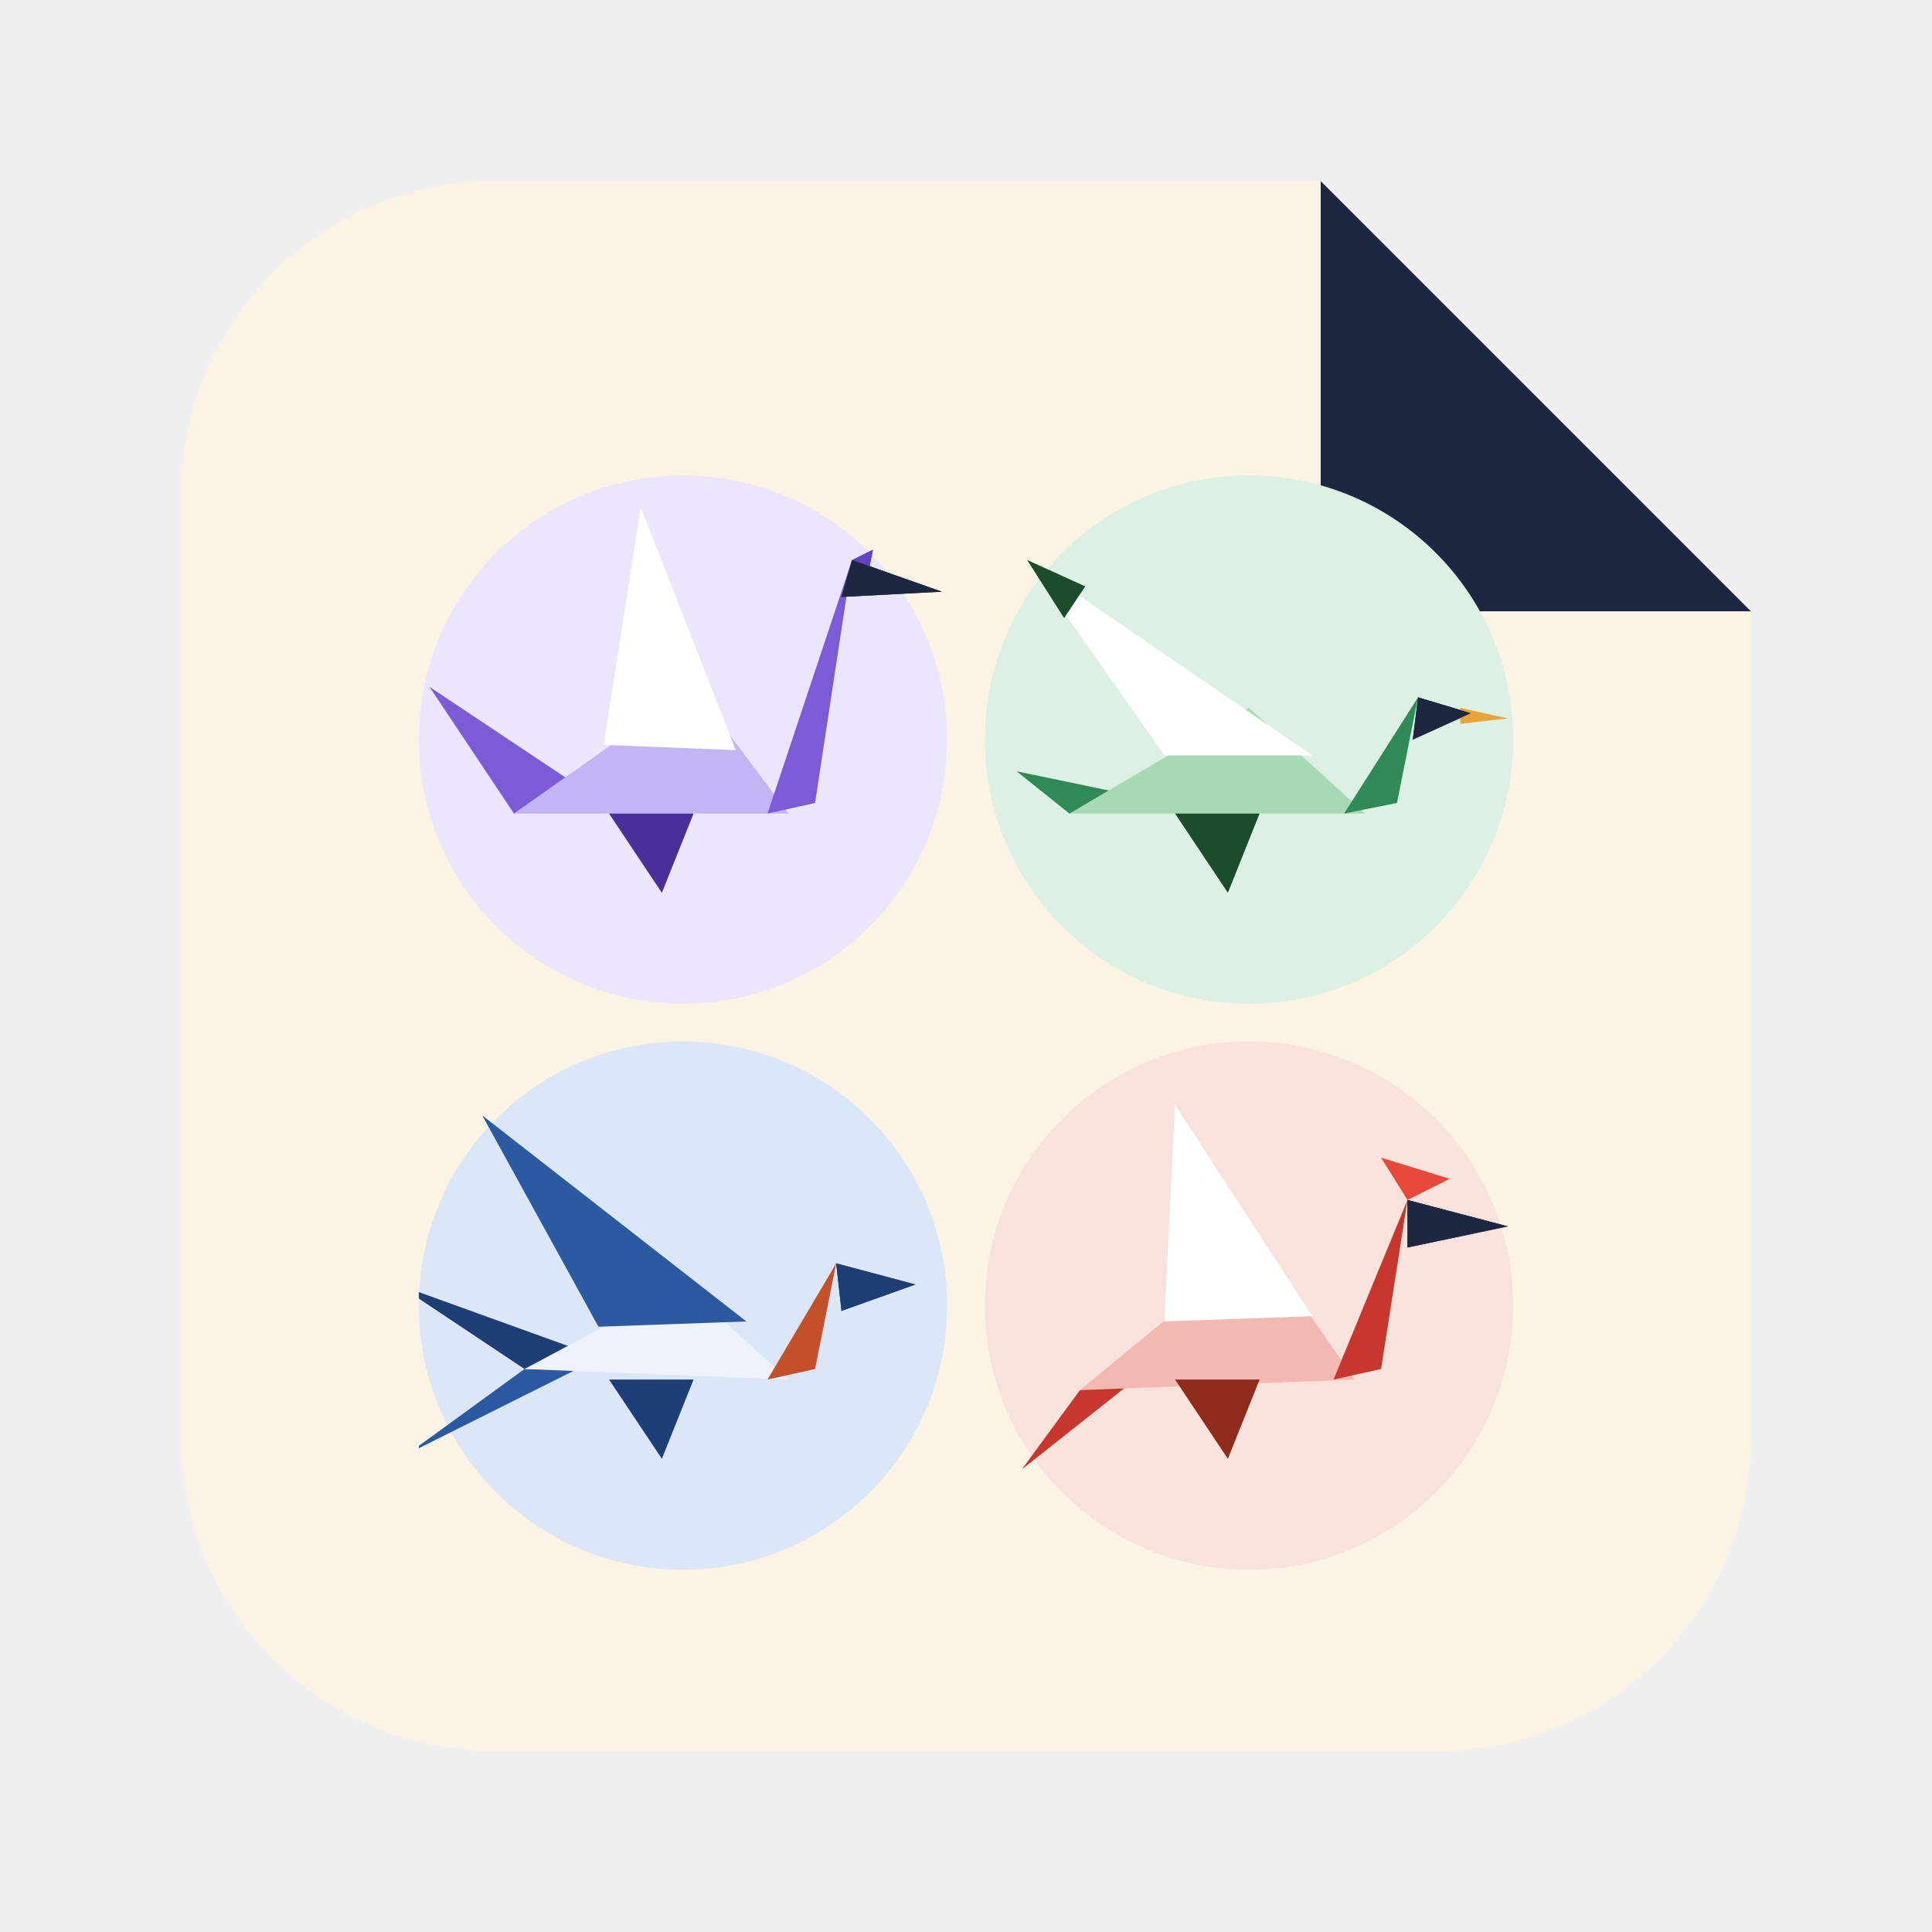
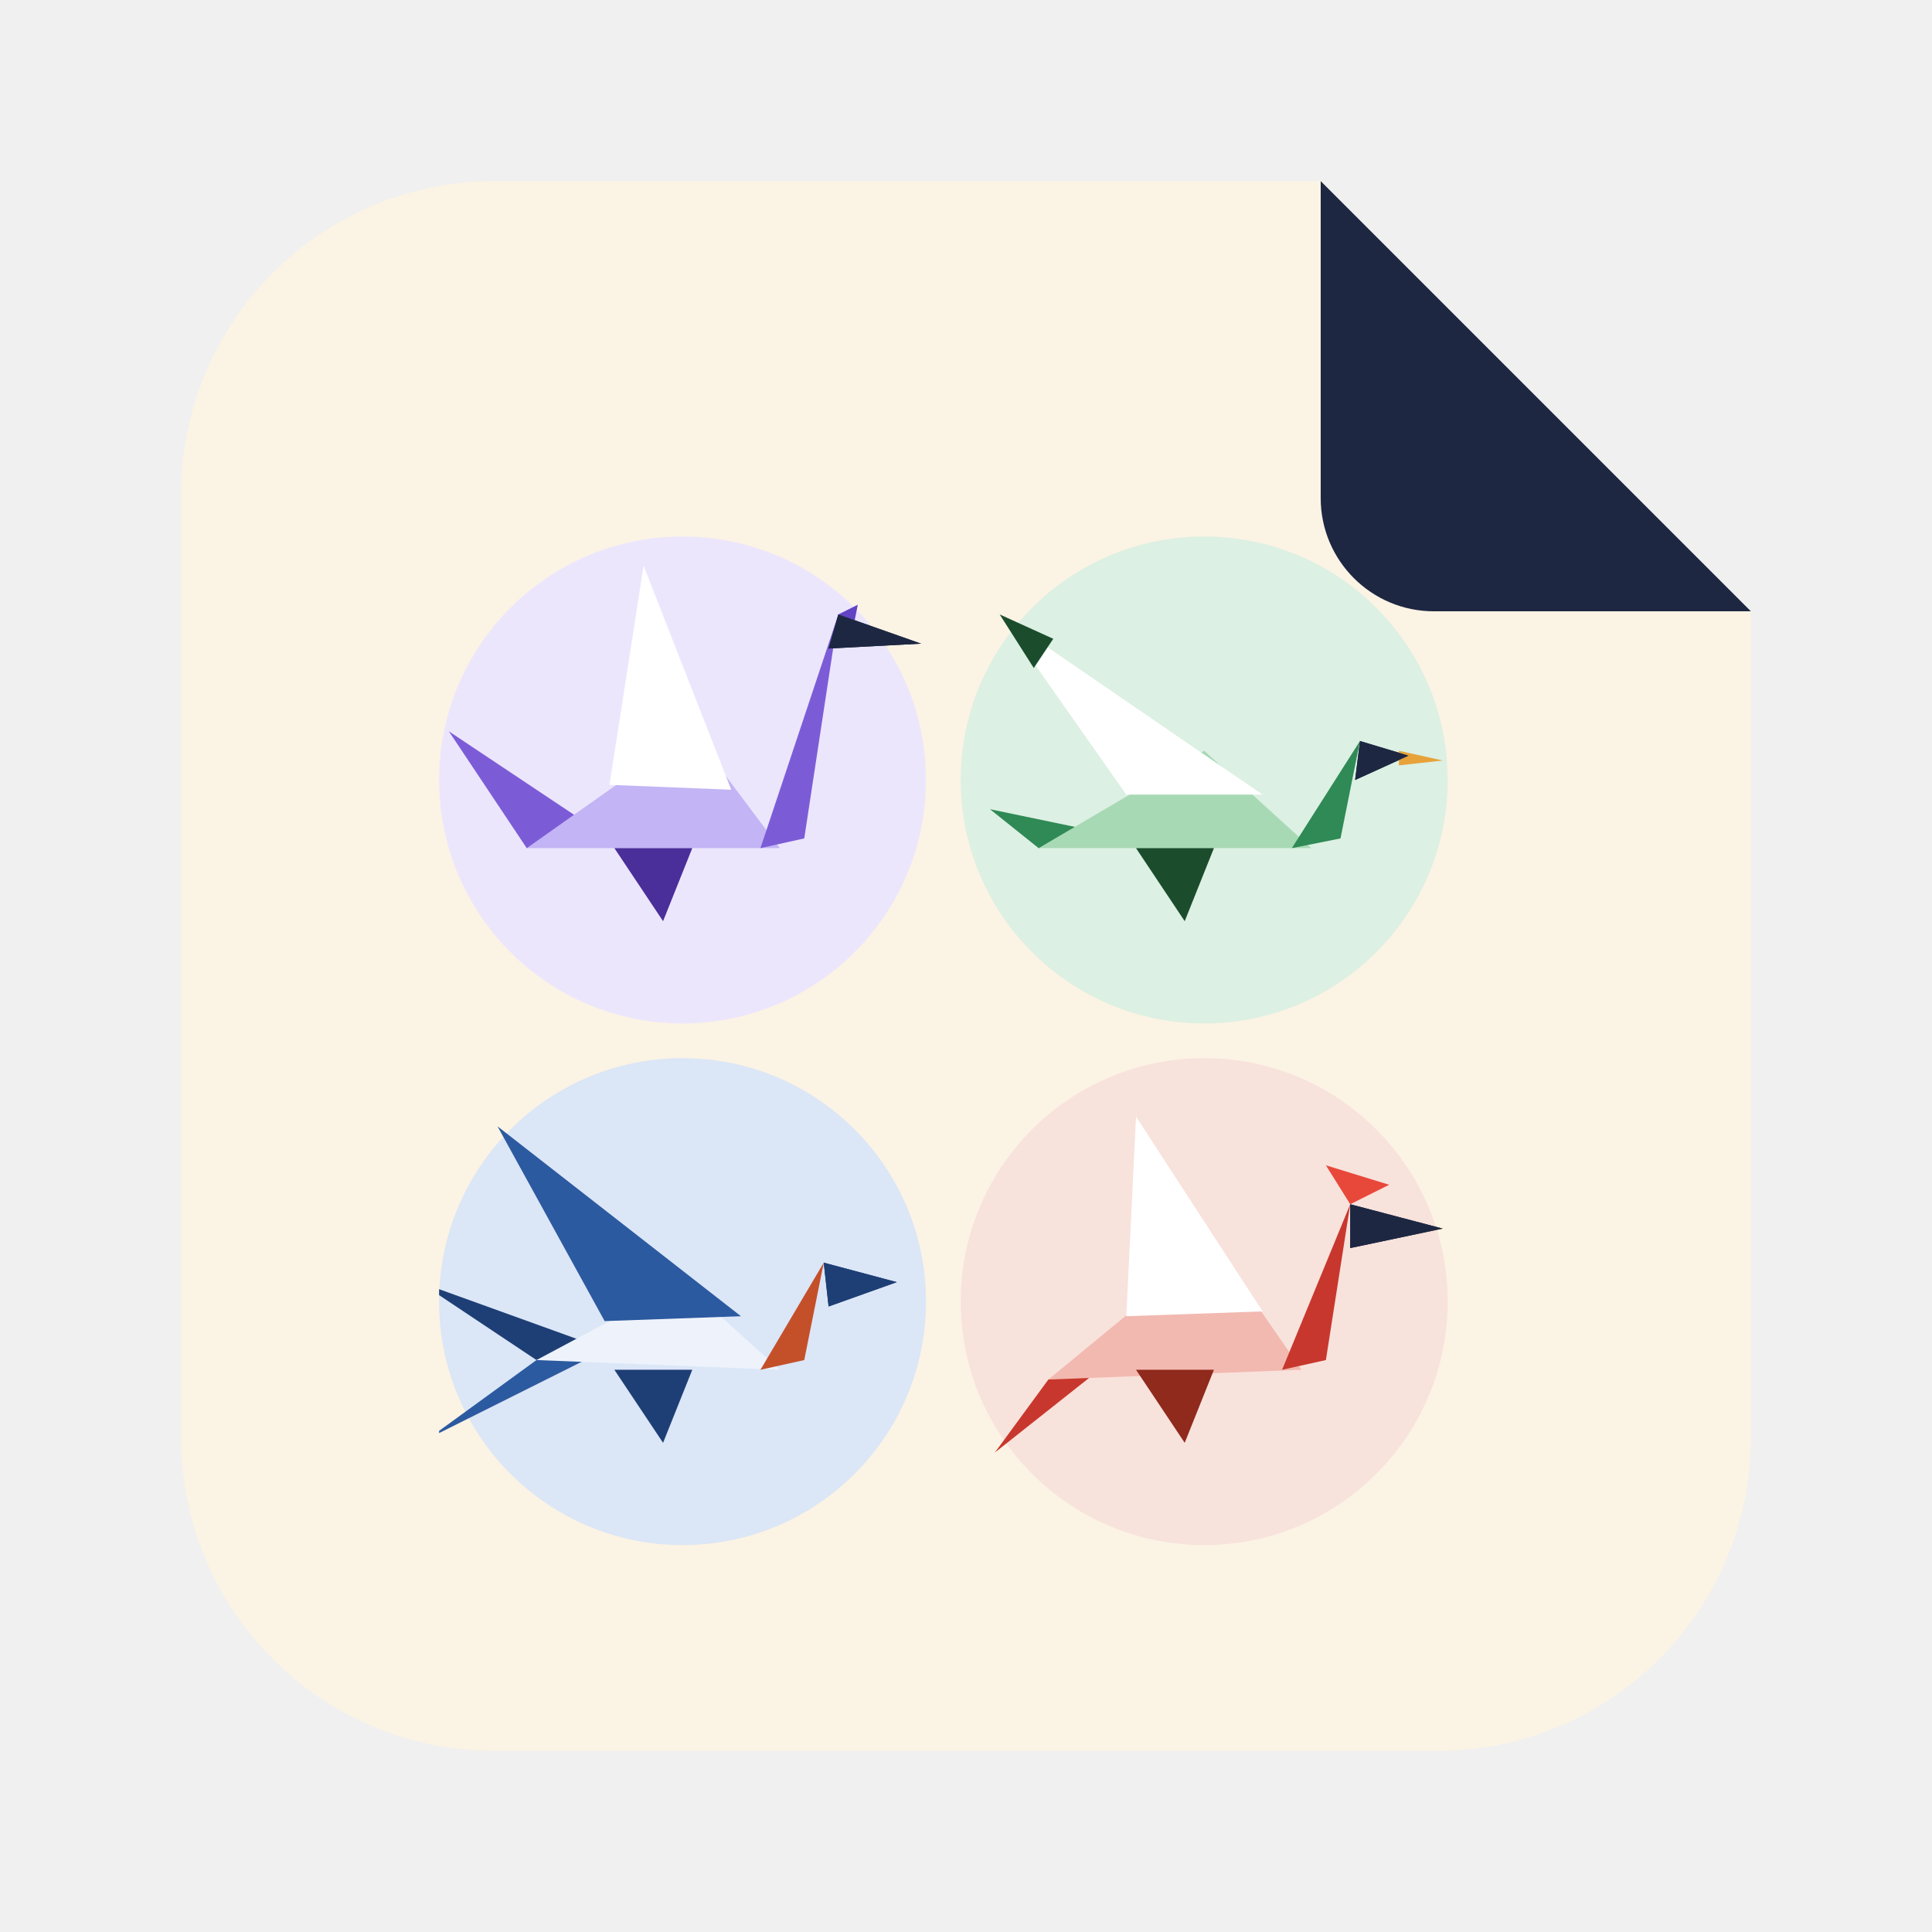
<svg xmlns="http://www.w3.org/2000/svg" viewBox="0 0 1024 1024" width="1024" height="1024">
  <path d="M262 96 H700 L928 324 V762 A166 166 0 0 1 762 928 H262 A166 166 0 0 1 96 762 V262 A166 166 0 0 1 262 96Z" fill="#fbf3e4" />
  <path d="M700 96 L928 324 H760 A60 60 0 0 1 700 264Z" fill="#1d2742" />
-   <circle cx="362" cy="392" r="140" fill="#ece6fd" />
-   <svg x="222" y="252" viewBox="0 0 100 100" width="280" height="280">
-     <g>
+   <g transform="translate(28.1408 52.1408) scale(0.9216)">
+     <circle cx="362" cy="392" r="140" fill="#ece6fd" />
+     <svg x="222" y="252" viewBox="0 0 100 100" width="280" height="280">
      <g>
-         <g transform="translate(46 78)">
-           <g>
-             <g transform="translate(-46 -78)">
-               <polygon points="18,64 2,40 32,60" fill="#7c5cd6" />
-               <polygon points="18,64 70,64 52,40" fill="#c3b4f5" />
-               <polygon points="35,51 60,52 42,6" fill="#ffffff" />
-               <polygon points="66,64 82,16 75,62" fill="#7c5cd6" />
-               <polygon points="82,16 99,22 80,23" fill="#1d2742" />
-               <polygon points="82,16 86,14 85,19" fill="#6243c4" />
-               <polygon points="82,16 99,22 80,23" fill="#1d2742" />
-               <polygon points="36,64 52,64 46,79" fill="#4a2f9a" />
+         <g>
+           <g transform="translate(46 78)">
+             <g>
+               <g transform="translate(-46 -78)">
+                 <polygon points="18,64 2,40 32,60" fill="#7c5cd6" />
+                 <polygon points="18,64 70,64 52,40" fill="#c3b4f5" />
+                 <polygon points="35,51 60,52 42,6" fill="#ffffff" />
+                 <polygon points="66,64 82,16 75,62" fill="#7c5cd6" />
+                 <polygon points="82,16 99,22 80,23" fill="#1d2742" />
+                 <polygon points="82,16 86,14 85,19" fill="#6243c4" />
+                 <polygon points="82,16 99,22 80,23" fill="#1d2742" />
+                 <polygon points="36,64 52,64 46,79" fill="#4a2f9a" />
+               </g>
            </g>
          </g>
        </g>
      </g>
-     </g>
-   </svg>
-   <circle cx="662" cy="392" r="140" fill="#dcf0e3" />
-   <svg x="522" y="252" viewBox="0 0 100 100" width="280" height="280">
-     <g>
+     </svg>
+     <circle cx="662" cy="392" r="140" fill="#dcf0e3" />
+     <svg x="522" y="252" viewBox="0 0 100 100" width="280" height="280">
      <g>
-         <g transform="translate(46 78)">
-           <g>
-             <g transform="translate(-46 -78)">
-               <polygon points="16,64 6,56 30,61" fill="#2f8a55" />
-               <polygon points="16,64 72,64 50,44" fill="#a8d9b5" />
-               <polygon points="34,53 62,53 8,16" fill="#ffffff" />
-               <polygon points="8,16 19,21 15,27" fill="#1b4d2d" />
-               <polygon points="68,64 82,42 78,62" fill="#2f8a55" />
-               <polygon points="82,42 92,45 81,50" fill="#1d2742" />
-               <polygon points="90,44 99,46 90,47" fill="#e8a23a" />
-               <polygon points="84,44 86.5,44 85.5,46" fill="#ffffff" />
-               <polygon points="82,42 92,45 81,50" fill="#1d2742" />
-               <polygon points="36,64 52,64 46,79" fill="#1b4d2d" />
+         <g>
+           <g transform="translate(46 78)">
+             <g>
+               <g transform="translate(-46 -78)">
+                 <polygon points="16,64 6,56 30,61" fill="#2f8a55" />
+                 <polygon points="16,64 72,64 50,44" fill="#a8d9b5" />
+                 <polygon points="34,53 62,53 8,16" fill="#ffffff" />
+                 <polygon points="8,16 19,21 15,27" fill="#1b4d2d" />
+                 <polygon points="68,64 82,42 78,62" fill="#2f8a55" />
+                 <polygon points="82,42 92,45 81,50" fill="#1d2742" />
+                 <polygon points="90,44 99,46 90,47" fill="#e8a23a" />
+                 <polygon points="84,44 86.5,44 85.5,46" fill="#ffffff" />
+                 <polygon points="82,42 92,45 81,50" fill="#1d2742" />
+                 <polygon points="36,64 52,64 46,79" fill="#1b4d2d" />
+               </g>
            </g>
          </g>
        </g>
      </g>
-     </g>
-   </svg>
-   <circle cx="362" cy="692" r="140" fill="#dbe6f7" />
-   <svg x="222" y="552" viewBox="0 0 100 100" width="280" height="280">
-     <g>
+     </svg>
+     <circle cx="362" cy="692" r="140" fill="#dbe6f7" />
+     <svg x="222" y="552" viewBox="0 0 100 100" width="280" height="280">
      <g>
-         <g transform="translate(46 78)">
-           <g>
-             <g transform="translate(-46 -78)">
-               <polygon points="20,62 -4,46 32,59" fill="#1e3f75" />
-               <polygon points="20,62 -2,78 30,62" fill="#2c5aa0" />
-               <polygon points="20,62 70,64 50,46" fill="#eef3fb" />
-               <polygon points="34,54 62,53 12,14" fill="#2c5aa0" />
-               <polygon points="66,64 79,42 75,62" fill="#c4502a" />
-               <polygon points="79,42 94,46 80,51" fill="#1e3f75" />
-               <polygon points="83.5,44 86,44 85,46" fill="#ffffff" />
-               <polygon points="79,42 94,46 80,51" fill="#1e3f75" />
-               <polygon points="36,64 52,64 46,79" fill="#1e3f75" />
+         <g>
+           <g transform="translate(46 78)">
+             <g>
+               <g transform="translate(-46 -78)">
+                 <polygon points="20,62 -4,46 32,59" fill="#1e3f75" />
+                 <polygon points="20,62 -2,78 30,62" fill="#2c5aa0" />
+                 <polygon points="20,62 70,64 50,46" fill="#eef3fb" />
+                 <polygon points="34,54 62,53 12,14" fill="#2c5aa0" />
+                 <polygon points="66,64 79,42 75,62" fill="#c4502a" />
+                 <polygon points="79,42 94,46 80,51" fill="#1e3f75" />
+                 <polygon points="83.5,44 86,44 85,46" fill="#ffffff" />
+                 <polygon points="79,42 94,46 80,51" fill="#1e3f75" />
+                 <polygon points="36,64 52,64 46,79" fill="#1e3f75" />
+               </g>
            </g>
          </g>
        </g>
      </g>
-     </g>
-   </svg>
-   <circle cx="662" cy="692" r="140" fill="#f8e2dc" />
-   <svg x="522" y="552" viewBox="0 0 100 100" width="280" height="280">
-     <g>
+     </svg>
+     <circle cx="662" cy="692" r="140" fill="#f8e2dc" />
+     <svg x="522" y="552" viewBox="0 0 100 100" width="280" height="280">
      <g>
-         <g transform="translate(46 78)">
-           <g>
-             <g transform="translate(-46 -78)">
-               <polygon points="18,66 7,81 31,62" fill="#c8372d" />
-               <polygon points="18,66 70,64 52,38" fill="#f2b9b0" />
-               <polygon points="34,53 62,52 36,12" fill="#ffffff" />
-               <polygon points="66,64 80,30 75,62" fill="#c8372d" />
-               <polygon points="80,30 99,35 80,39" fill="#1d2742" />
-               <polygon points="80,30 75,22 88,26" fill="#e8483a" />
-               <polygon points="89,33 99,35 89,37" fill="#e0a63a" />
-               <polygon points="80,30 99,35 80,39" fill="#1d2742" />
-               <polygon points="36,64 52,64 46,79" fill="#8f2a1c" />
+         <g>
+           <g transform="translate(46 78)">
+             <g>
+               <g transform="translate(-46 -78)">
+                 <polygon points="18,66 7,81 31,62" fill="#c8372d" />
+                 <polygon points="18,66 70,64 52,38" fill="#f2b9b0" />
+                 <polygon points="34,53 62,52 36,12" fill="#ffffff" />
+                 <polygon points="66,64 80,30 75,62" fill="#c8372d" />
+                 <polygon points="80,30 99,35 80,39" fill="#1d2742" />
+                 <polygon points="80,30 75,22 88,26" fill="#e8483a" />
+                 <polygon points="89,33 99,35 89,37" fill="#e0a63a" />
+                 <polygon points="80,30 99,35 80,39" fill="#1d2742" />
+                 <polygon points="36,64 52,64 46,79" fill="#8f2a1c" />
+               </g>
            </g>
          </g>
        </g>
      </g>
-     </g>
-   </svg>
+     </svg>
+   </g>
</svg>
